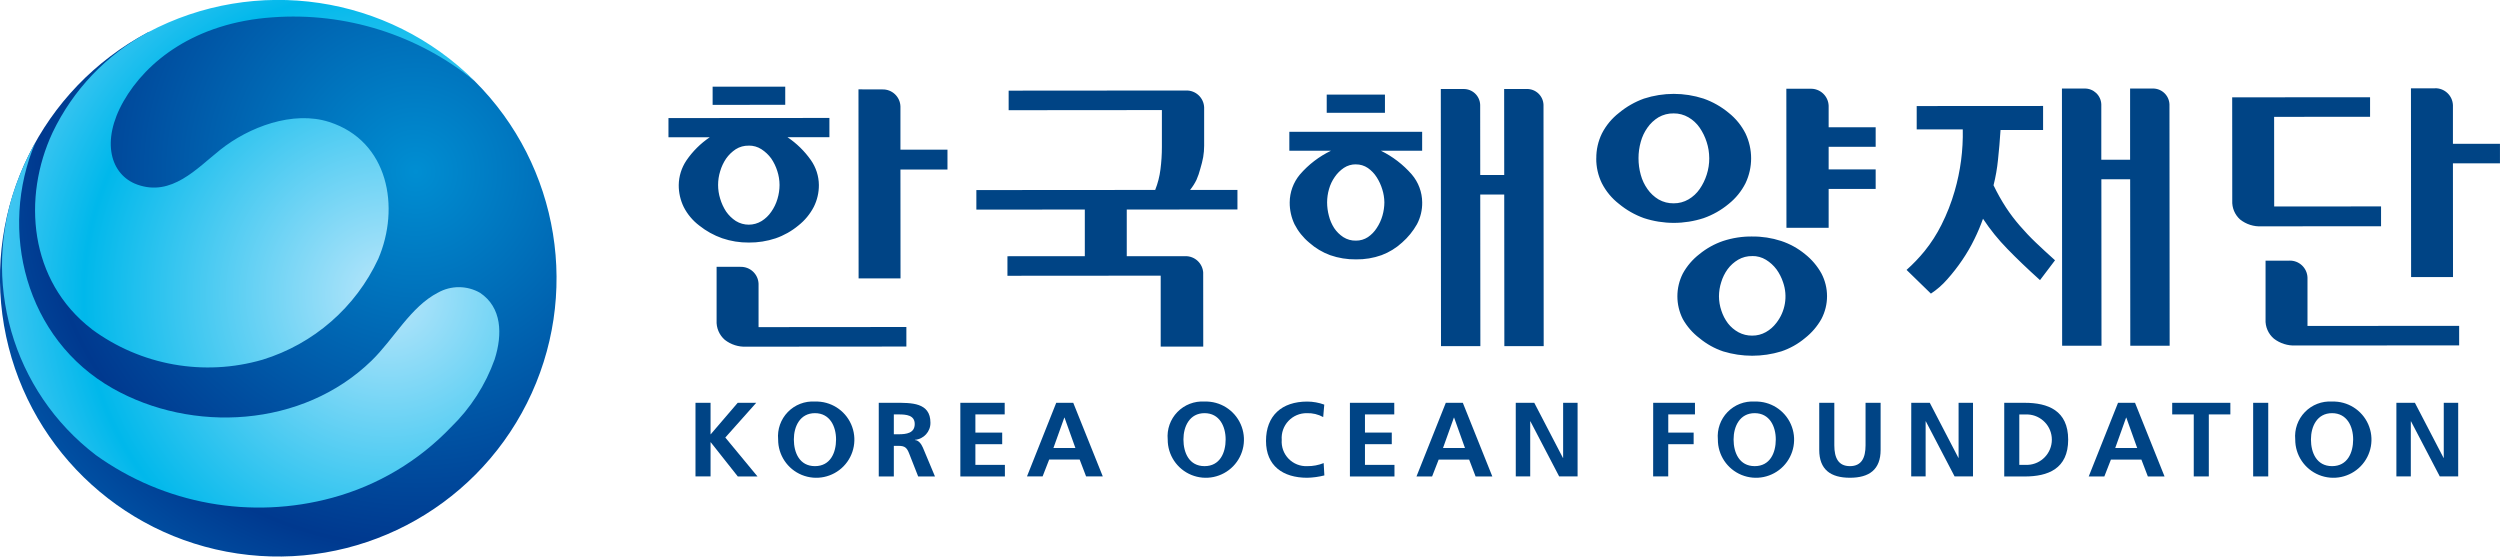
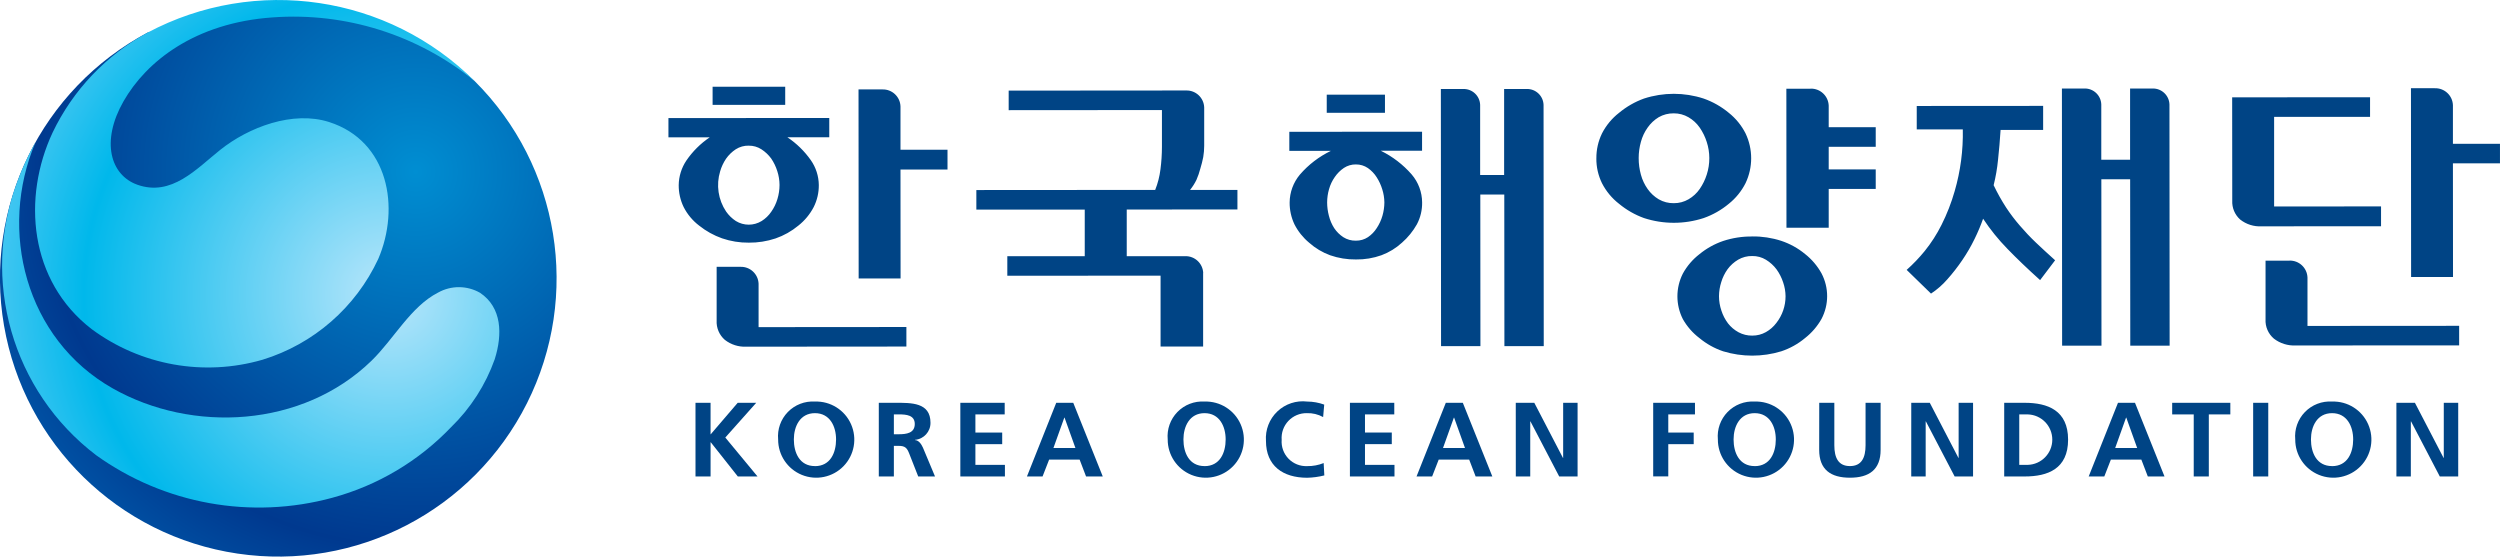
- <svg xmlns="http://www.w3.org/2000/svg" width="213.253" height="47.48" viewBox="0 0 213.253 47.48">
+ <svg xmlns="http://www.w3.org/2000/svg" width="170.674" height="38" viewBox="0 0 170.674 38">
  <defs>
    <radialGradient id="radial-gradient" cx="0.75" cy="0.3" r="1.033" gradientTransform="translate(0.006) scale(0.987 1)" gradientUnits="objectBoundingBox">
      <stop offset="0" stop-color="#008ed2" />
      <stop offset="0.66" stop-color="#00398f" />
      <stop offset="1" stop-color="#0072c0" />
    </radialGradient>
    <radialGradient id="radial-gradient-2" cx="0.77" cy="0.58" r="0.951" gradientTransform="translate(-0.01) scale(1.021 1)" gradientUnits="objectBoundingBox">
      <stop offset="0" stop-color="#b9e6fb" />
      <stop offset="0.63" stop-color="#00b8eb" />
      <stop offset="1" stop-color="#88d5f8" />
    </radialGradient>
  </defs>
-   <g id="logo" transform="translate(-6252 119)">
-     <g id="그룹_1" data-name="그룹 1" transform="translate(5950.07 -463.76)">
-       <path id="패스_1" data-name="패스 1" d="M342.423,351.68a23.738,23.738,0,1,1-27.9-4.146l3.282-.243S330.334,340.794,342.423,351.68Z" fill-rule="evenodd" fill="url(#radial-gradient)" />
-       <path id="패스_2" data-name="패스 2" d="M309.76,372.843a16.688,16.688,0,0,0,14.566,2.6,16.1,16.1,0,0,0,9.869-8.6c1.888-4.387.877-10.053-4.18-11.677-3.1-1-6.867.434-9.3,2.374-2.011,1.6-4.149,4.016-7.074,2.966-2.285-.821-3.126-3.689-1.168-7.114,1.942-3.4,6.1-6.7,12.715-7.155a24.463,24.463,0,0,1,17.238,5.438,23.754,23.754,0,0,0-27.9-4.146,19.078,19.078,0,0,0-8.109,8.532c-2.592,5.544-2.023,12.649,3.345,16.777Zm-4.8-15.956c-3.207,7.53-.85,16.794,6.577,21,6.775,3.838,16.181,3.367,22.075-2.348,1.9-1.841,3.348-4.621,5.68-5.818a3.635,3.635,0,0,1,3.587.016c1.866,1.247,1.926,3.533,1.248,5.669A15.156,15.156,0,0,1,340.4,381.2a21.938,21.938,0,0,1-10.111,6.016,23.837,23.837,0,0,1-20.178-3.633,20.35,20.35,0,0,1-6.707-23.344A23.6,23.6,0,0,1,304.961,356.887Z" fill-rule="evenodd" fill="url(#radial-gradient-2)" />
+   <g id="logo" transform="translate(-208.439 -319.141)">
+     <g id="그룹_1" data-name="그룹 1" transform="translate(208.439 319.141)">
+       <path id="패스_1" data-name="패스 1" d="M240.847,324.8a19,19,0,1,1-22.326-3.318l2.627-.194S231.172,316.088,240.847,324.8Z" transform="translate(-208.439 -319.262)" fill-rule="evenodd" fill="url(#radial-gradient)" />
+       <path id="패스_2" data-name="패스 2" d="M214.745,341.617A13.356,13.356,0,0,0,226.4,343.7a12.887,12.887,0,0,0,7.9-6.879c1.511-3.511.7-8.046-3.345-9.346-2.481-.8-5.5.347-7.446,1.9-1.609,1.282-3.321,3.213-5.662,2.374-1.829-.657-2.5-2.952-.935-5.694,1.554-2.72,4.88-5.358,10.176-5.726a19.579,19.579,0,0,1,13.8,4.352,19.011,19.011,0,0,0-22.329-3.318,15.265,15.265,0,0,0-6.49,6.828c-2.074,4.437-1.619,10.123,2.677,13.427Zm-3.841-12.77c-2.567,6.027-.68,13.441,5.264,16.806,5.422,3.072,12.95,2.695,17.667-1.879,1.52-1.473,2.68-3.7,4.546-4.656a2.909,2.909,0,0,1,2.871.013c1.493,1,1.541,2.827,1,4.537a12.128,12.128,0,0,1-2.979,4.636,17.556,17.556,0,0,1-8.093,4.815,19.076,19.076,0,0,1-16.148-2.908,16.286,16.286,0,0,1-5.368-18.683A18.882,18.882,0,0,1,210.9,328.847Z" transform="translate(-208.478 -319.141)" fill-rule="evenodd" fill="url(#radial-gradient-2)" />
    </g>
-     <path id="패스_3" data-name="패스 3" d="M504.1,354.722v-1.667l-11.762.008q0,4.407.006,8.813a2.023,2.023,0,0,0,.67,1.607,2.707,2.707,0,0,0,1.843.583l10.18-.007v-1.692l-9.116.007-.006-7.646,8.187-.006Zm-99.533,13.331a1.5,1.5,0,0,0-1.539-1.441l-4.984,0,0-3.978,9.442-.007v-1.667l-4.039,0a4.578,4.578,0,0,0,.545-.858,6.285,6.285,0,0,0,.328-.954,9.289,9.289,0,0,0,.244-.988,5.769,5.769,0,0,0,.081-.964q0-1.638,0-3.276a1.5,1.5,0,0,0-1.54-1.44l-15.136.012v1.668l13.072-.011,0,3.144a15.068,15.068,0,0,1-.121,1.906,7.133,7.133,0,0,1-.45,1.763l-15.255.011v1.667l9.251-.006,0,3.978-6.6.005v1.667l13.073-.01,0,6.05,3.63,0q0-3.138-.005-6.275Zm92.656-1.059h-2.038l0,5a2.022,2.022,0,0,0,.712,1.655,2.828,2.828,0,0,0,1.856.582l13.946-.009v-1.667l-12.937.009,0-4.132a1.5,1.5,0,0,0-1.538-1.441Zm12.406-14.706a1.5,1.5,0,0,1,1.539,1.44l0,3.3,4.012,0v1.667l-4.012,0,.007,9.7-3.575,0q-.006-8.052-.013-16.1l2.038,0Zm-29.9.023h-1.913q.009,10.969.017,21.938l3.357,0-.011-14.2,2.456,0,.011,14.2,3.358,0q-.008-10.292-.016-20.584a1.405,1.405,0,0,0-1.445-1.353l-1.913,0q0,3.036,0,6.073l-2.456,0q0-2.359,0-4.72a1.4,1.4,0,0,0-1.445-1.352Zm-23.369.017-2.053,0q0,5.931.009,11.861l3.6,0,0-3.311,4.011,0v-1.667l-4.011,0,0-1.926,4.011,0v-1.667l-4.011,0,0-1.837a1.507,1.507,0,0,0-1.551-1.451Zm-29.615.023h-1.912q.009,10.97.016,21.937l3.358,0-.01-12.933,2.046,0,.01,12.933,3.356,0q-.008-10.291-.016-20.584a1.4,1.4,0,0,0-1.444-1.352h-1.913q0,3.668.006,7.336l-2.046,0q0-2.992-.005-5.983a1.4,1.4,0,0,0-1.446-1.352Zm-61.651,15.17-2.037,0,0,4.574a2.04,2.04,0,0,0,.7,1.654,2.77,2.77,0,0,0,1.843.583l13.645-.011v-1.667l-12.609.01,0-3.7a1.5,1.5,0,0,0-1.538-1.441ZM377.2,352.388a1.5,1.5,0,0,1,1.539,1.44q0,1.852,0,3.7l4.012,0v1.691l-4.012,0,.007,9.29-3.576,0q0-8.064-.011-16.127Zm88.227,1.41,0,2,3.93,0a17.562,17.562,0,0,1-.692,5.264,16.53,16.53,0,0,1-1.13,2.884,12.371,12.371,0,0,1-1.432,2.228,13.848,13.848,0,0,1-1.541,1.609l2.077,2.023a6.83,6.83,0,0,0,1.391-1.216,15.811,15.811,0,0,0,1.281-1.645,14.182,14.182,0,0,0,1.049-1.811,16.038,16.038,0,0,0,.723-1.715,17.309,17.309,0,0,0,2.076,2.57q1.2,1.239,2.786,2.666l1.281-1.692c-.6-.538-1.148-1.044-1.639-1.512s-.944-.951-1.366-1.439a14.482,14.482,0,0,1-1.174-1.548,16.988,16.988,0,0,1-1.066-1.9,14.868,14.868,0,0,0,.38-2.168q.135-1.238.217-2.549l3.63,0,0-2.048-10.781.007Zm-14.031,11.135a7.68,7.68,0,0,0-2.482.382,6.517,6.517,0,0,0-2.02,1.122,5.319,5.319,0,0,0-1.418,1.657,4.3,4.3,0,0,0,0,3.882,5.31,5.31,0,0,0,1.421,1.629,6.338,6.338,0,0,0,2.022,1.13,8.472,8.472,0,0,0,4.953,0A6.229,6.229,0,0,0,455.9,373.6a5.484,5.484,0,0,0,1.4-1.633,4.176,4.176,0,0,0,0-3.882,5.5,5.5,0,0,0-1.406-1.653,6.328,6.328,0,0,0-2.034-1.119,7.7,7.7,0,0,0-2.471-.379Zm0,1.667a2.186,2.186,0,0,1,1.175.32,3.214,3.214,0,0,1,.9.821,4.041,4.041,0,0,1,.561,1.108,3.654,3.654,0,0,1-.584,3.464,2.871,2.871,0,0,1-.888.776,2.335,2.335,0,0,1-1.159.3,2.4,2.4,0,0,1-1.174-.284,2.908,2.908,0,0,1-.9-.762,3.666,3.666,0,0,1-.561-1.084,3.83,3.83,0,0,1-.206-1.227,4,4,0,0,1,.191-1.2,3.736,3.736,0,0,1,.545-1.107,3.032,3.032,0,0,1,.9-.811,2.293,2.293,0,0,1,1.2-.31Zm-13.3-8.328a4.747,4.747,0,0,1,.476-2.119,5.248,5.248,0,0,1,1.459-1.764,7.1,7.1,0,0,1,2.128-1.217,8.218,8.218,0,0,1,5.09,0,6.97,6.97,0,0,1,2.142,1.214,5.3,5.3,0,0,1,1.434,1.762,4.938,4.938,0,0,1,0,4.239,5.329,5.329,0,0,1-1.432,1.764,6.918,6.918,0,0,1-2.141,1.216,8.2,8.2,0,0,1-5.089,0,7.114,7.114,0,0,1-2.13-1.213,5.263,5.263,0,0,1-1.461-1.761,4.742,4.742,0,0,1-.48-2.121Zm9.634-.03a4.445,4.445,0,0,0-.22-1.37,4.618,4.618,0,0,0-.6-1.226,2.971,2.971,0,0,0-.956-.881,2.459,2.459,0,0,0-1.255-.332,2.5,2.5,0,0,0-1.3.334,3.1,3.1,0,0,0-.94.883,3.807,3.807,0,0,0-.572,1.215,5.132,5.132,0,0,0-.19,1.381,5.231,5.231,0,0,0,.192,1.429,3.821,3.821,0,0,0,.574,1.215,3.1,3.1,0,0,0,.942.881,2.5,2.5,0,0,0,1.3.332,2.461,2.461,0,0,0,1.255-.334,2.992,2.992,0,0,0,.954-.883,4.583,4.583,0,0,0,.6-1.226,4.5,4.5,0,0,0,.218-1.418Zm-32.629-3.86,4.967,0V352.83l-4.967,0v1.548Zm2.485,4.4a1.781,1.781,0,0,1,1.026.309,2.762,2.762,0,0,1,.751.786,4.125,4.125,0,0,1,.477,1.036,3.816,3.816,0,0,1,.179,1.107,4.212,4.212,0,0,1-.163,1.131,3.787,3.787,0,0,1-.49,1.062,2.648,2.648,0,0,1-.75.773,1.821,1.821,0,0,1-1.025.3,1.911,1.911,0,0,1-1.077-.3,2.729,2.729,0,0,1-.779-.773,3.512,3.512,0,0,1-.45-1.048,4.481,4.481,0,0,1-.151-1.143,4.143,4.143,0,0,1,.162-1.132,3.4,3.4,0,0,1,.491-1.036,2.939,2.939,0,0,1,.778-.775,1.812,1.812,0,0,1,1.021-.3ZM411.912,356v1.62l3.548,0a8.2,8.2,0,0,0-2.646,2.026,3.748,3.748,0,0,0-.871,2.383,4.282,4.282,0,0,0,.41,1.858,4.994,4.994,0,0,0,1.256,1.571,5.573,5.573,0,0,0,1.789,1.07,6.427,6.427,0,0,0,2.2.357,6.176,6.176,0,0,0,2.184-.361,5.377,5.377,0,0,0,1.746-1.072,6.025,6.025,0,0,0,1.269-1.56,3.854,3.854,0,0,0,.448-1.871,3.706,3.706,0,0,0-.889-2.381,8.4,8.4,0,0,0-2.636-2.023l3.521,0V356L411.912,356Zm-49.195-2.295,6.195-.005,0-1.548-6.194,0v1.549Zm-3.766,1.122,0,1.643,3.52,0a7.449,7.449,0,0,0-1.99,1.978,3.853,3.853,0,0,0-.654,2.1,4.213,4.213,0,0,0,.425,1.869A4.619,4.619,0,0,0,361.578,364a6.682,6.682,0,0,0,1.953,1.083,6.859,6.859,0,0,0,2.279.367,7.037,7.037,0,0,0,2.278-.359,6.226,6.226,0,0,0,1.951-1.1,4.9,4.9,0,0,0,1.309-1.585,4.109,4.109,0,0,0,.434-1.87,3.768,3.768,0,0,0-.683-2.119,7.672,7.672,0,0,0-1.994-1.952l3.575,0,0-1.644-13.727.011Zm6.852,2.353a1.939,1.939,0,0,1,1.078.309,3.18,3.18,0,0,1,.833.785,4.072,4.072,0,0,1,.52,1.072,3.883,3.883,0,0,1,.192,1.191,4.155,4.155,0,0,1-.177,1.19,3.711,3.711,0,0,1-.531,1.1,2.765,2.765,0,0,1-.818.787,2.1,2.1,0,0,1-2.2,0,3.048,3.048,0,0,1-.833-.81,4.177,4.177,0,0,1-.506-1.1,3.939,3.939,0,0,1,0-2.335,3.853,3.853,0,0,1,.5-1.071,3.067,3.067,0,0,1,.833-.811A1.984,1.984,0,0,1,365.8,357.184Z" transform="translate(5950.07 -463.76)" fill="#004485" />
-     <g id="그룹_2" data-name="그룹 2" transform="translate(5950.07 -463.76)">
-       <path id="패스_4" data-name="패스 4" d="M361.256,379.12h1.286v2.7l2.315-2.7h1.58l-2.637,2.962,2.747,3.322h-1.681l-2.306-2.917h-.018V385.4h-1.286Z" fill="#004485" />
-       <path id="패스_5" data-name="패스 5" d="M371.447,379.013a3.252,3.252,0,1,1-3.141,3.231A2.966,2.966,0,0,1,371.447,379.013Zm0,5.509c1.314,0,1.8-1.143,1.8-2.278,0-1.107-.524-2.241-1.8-2.241s-1.8,1.134-1.8,2.241C369.647,383.379,370.134,384.522,371.447,384.522Z" fill="#004485" />
-       <path id="패스_6" data-name="패스 6" d="M376.889,379.12h1.387c1.378,0,3.022-.045,3.022,1.7a1.447,1.447,0,0,1-1.322,1.458v.019c.349.026.551.369.679.647l1.029,2.458h-1.433l-.771-1.963c-.184-.467-.35-.647-.891-.647h-.414v2.61h-1.286Zm1.286,2.683h.423c.634,0,1.359-.09,1.359-.873,0-.756-.716-.82-1.359-.82h-.423Z" fill="#004485" />
-       <path id="패스_7" data-name="패스 7" d="M383.848,379.12h3.784v.99h-2.5v1.549h2.287v.99h-2.287v1.765h2.517v.99h-3.8Z" fill="#004485" />
-       <path id="패스_8" data-name="패스 8" d="M392.028,379.12h1.452L396,385.4h-1.424l-.55-1.44h-2.6l-.561,1.44h-1.332Zm.707,1.261h-.018l-.928,2.593h1.874Z" fill="#004485" />
-       <path id="패스_9" data-name="패스 9" d="M404.679,379.013a3.252,3.252,0,1,1-3.142,3.231A2.965,2.965,0,0,1,404.679,379.013Zm0,5.509c1.313,0,1.8-1.143,1.8-2.278,0-1.107-.523-2.241-1.8-2.241s-1.8,1.134-1.8,2.241C402.879,383.379,403.365,384.522,404.679,384.522Z" fill="#004485" />
-       <path id="패스_10" data-name="패스 10" d="M414.9,385.314a6.616,6.616,0,0,1-1.459.2c-2.076,0-3.519-1.018-3.519-3.143,0-2.151,1.341-3.357,3.519-3.357a4.334,4.334,0,0,1,1.451.26l-.091,1.063a2.689,2.689,0,0,0-1.389-.333,2.117,2.117,0,0,0-2.149,2.277,2.09,2.09,0,0,0,2.178,2.242,3.635,3.635,0,0,0,1.4-.261Z" fill="#004485" />
-       <path id="패스_11" data-name="패스 11" d="M417.08,379.12h3.783v.99h-2.5v1.549h2.287v.99h-2.287v1.765h2.517v.99h-3.8Z" fill="#004485" />
-       <path id="패스_12" data-name="패스 12" d="M425.259,379.12h1.452l2.517,6.284H427.8l-.55-1.44h-2.6l-.561,1.44h-1.332Zm.707,1.261h-.017l-.928,2.593h1.873Z" fill="#004485" />
-       <path id="패스_13" data-name="패스 13" d="M431.226,379.12h1.58l2.444,4.7h.017v-4.7H436.5V385.4h-1.571l-2.453-4.7h-.017v4.7h-1.231Z" fill="#004485" />
-       <path id="패스_14" data-name="패스 14" d="M442.949,379.12h3.564v.99h-2.277v1.549H446.4v.99h-2.168V385.4h-1.287Z" fill="#004485" />
-       <path id="패스_15" data-name="패스 15" d="M451.607,379.013a3.252,3.252,0,1,1-3.141,3.231A2.967,2.967,0,0,1,451.607,379.013Zm0,5.509c1.315,0,1.8-1.143,1.8-2.278,0-1.107-.524-2.241-1.8-2.241s-1.8,1.134-1.8,2.241C449.806,383.379,450.3,384.522,451.607,384.522Z" fill="#004485" />
-       <path id="패스_16" data-name="패스 16" d="M457.113,379.12H458.4v3.628c0,1.072.348,1.774,1.332,1.774s1.332-.7,1.332-1.774V379.12h1.285v4.016c0,1.683-.974,2.377-2.617,2.377s-2.619-.694-2.619-2.377Z" fill="#004485" />
-       <path id="패스_17" data-name="패스 17" d="M464.963,379.12h1.58l2.443,4.7H469v-4.7h1.23V385.4h-1.57l-2.453-4.7h-.018v4.7h-1.23Z" fill="#004485" />
-       <path id="패스_18" data-name="패스 18" d="M472.894,379.12h1.754c1.965,0,3.7.649,3.7,3.143s-1.736,3.141-3.7,3.141h-1.754Zm1.285,5.294h.717a2.152,2.152,0,0,0,0-4.3h-.717Z" fill="#004485" />
-       <path id="패스_19" data-name="패스 19" d="M482.6,379.12h1.451l2.518,6.284h-1.424l-.551-1.44h-2.6l-.561,1.44H480.1Zm.707,1.261h-.017l-.928,2.593h1.873Z" fill="#004485" />
-       <path id="패스_20" data-name="패스 20" d="M489.06,380.11h-1.838v-.99h4.961v.99h-1.838V385.4H489.06Z" fill="#004485" />
-       <path id="패스_21" data-name="패스 21" d="M494.127,379.12h1.287V385.4h-1.287Z" fill="#004485" />
-       <path id="패스_22" data-name="패스 22" d="M500.857,379.013a3.252,3.252,0,1,1-3.141,3.231A2.967,2.967,0,0,1,500.857,379.013Zm0,5.509c1.315,0,1.8-1.143,1.8-2.278,0-1.107-.524-2.241-1.8-2.241s-1.8,1.134-1.8,2.241C499.056,383.379,499.545,384.522,500.857,384.522Z" fill="#004485" />
-       <path id="패스_23" data-name="패스 23" d="M506.345,379.12h1.58l2.444,4.7h.017v-4.7h1.231V385.4h-1.57l-2.454-4.7h-.017v4.7h-1.231Z" fill="#004485" />
+     <path id="패스_3" data-name="패스 3" d="M381.627,328.591v-1.334l-9.414.006q0,3.527.006,7.053a1.62,1.62,0,0,0,.536,1.286,2.167,2.167,0,0,0,1.475.467l8.147-.006v-1.354l-7.3.006,0-6.12,6.552,0Zm-79.66,10.669a1.2,1.2,0,0,0-1.232-1.153l-3.989,0,0-3.184,7.557-.006v-1.334l-3.233,0a3.689,3.689,0,0,0,.436-.687,5.155,5.155,0,0,0,.263-.764,7.6,7.6,0,0,0,.2-.792,4.6,4.6,0,0,0,.065-.771q0-1.311,0-2.622a1.2,1.2,0,0,0-1.233-1.152l-12.115.01v1.334l10.463-.008,0,2.516a12.061,12.061,0,0,1-.1,1.525,5.708,5.708,0,0,1-.36,1.411l-12.21.009v1.334l7.4,0,0,3.184-5.286,0v1.334l10.463-.008,0,4.842,2.905,0q0-2.511,0-5.022Zm74.156-.848h-1.631q0,2,0,4a1.619,1.619,0,0,0,.57,1.325,2.263,2.263,0,0,0,1.485.466l11.162-.007v-1.334l-10.354.007,0-3.308a1.2,1.2,0,0,0-1.231-1.152Zm9.928-11.77a1.2,1.2,0,0,1,1.233,1.152q0,1.322,0,2.641l3.212,0v1.334l-3.212,0,.006,7.759-2.861,0q0-6.444-.01-12.887l1.63,0Zm-23.93.018-1.531,0q.007,8.778.014,17.558l2.687,0-.009-11.362,1.966,0,.009,11.362,2.687,0q0-8.237-.012-16.474a1.125,1.125,0,0,0-1.156-1.083l-1.532,0q0,2.43,0,4.86l-1.966,0q0-1.888,0-3.778a1.125,1.125,0,0,0-1.156-1.083Zm-18.7.014-1.643,0q0,4.747.007,9.493l2.884,0,0-2.65,3.21,0v-1.335l-3.21,0,0-1.541,3.21,0V329.3l-3.21,0,0-1.47a1.207,1.207,0,0,0-1.241-1.161Zm-23.7.018-1.53,0q.006,8.778.013,17.557l2.688,0-.008-10.352,1.637,0,.008,10.352,2.686,0q-.006-8.237-.013-16.474a1.123,1.123,0,0,0-1.156-1.082H322.51q0,2.935,0,5.871h-1.637q0-2.394,0-4.788a1.125,1.125,0,0,0-1.157-1.083Zm-49.342,12.142-1.63,0q0,1.831,0,3.661a1.634,1.634,0,0,0,.558,1.324,2.217,2.217,0,0,0,1.475.467l10.921-.009v-1.334l-10.091.008,0-2.964a1.2,1.2,0,0,0-1.231-1.153Zm9.689-12.111a1.2,1.2,0,0,1,1.232,1.152q0,1.481,0,2.964l3.21,0v1.353l-3.21,0,.006,7.435-2.862,0q0-6.454-.009-12.907Zm70.611,1.128,0,1.6,3.145,0a14.055,14.055,0,0,1-.554,4.213,13.258,13.258,0,0,1-.9,2.308,9.9,9.9,0,0,1-1.146,1.783,11.152,11.152,0,0,1-1.233,1.288l1.662,1.619a5.466,5.466,0,0,0,1.113-.973,12.647,12.647,0,0,0,1.025-1.317,11.446,11.446,0,0,0,.84-1.449,12.836,12.836,0,0,0,.579-1.373,13.853,13.853,0,0,0,1.661,2.057q.96.992,2.23,2.134l1.025-1.354c-.481-.431-.919-.836-1.313-1.21s-.755-.761-1.092-1.152a11.787,11.787,0,0,1-.94-1.239,13.715,13.715,0,0,1-.852-1.524,11.9,11.9,0,0,0,.3-1.735q.108-.99.174-2.04l2.905,0,0-1.64-8.628.006Zm-11.23,8.912a6.126,6.126,0,0,0-1.986.306,5.231,5.231,0,0,0-1.617.9,4.268,4.268,0,0,0-1.135,1.327,3.436,3.436,0,0,0,0,3.106,4.252,4.252,0,0,0,1.137,1.3,5.077,5.077,0,0,0,1.617.9,6.8,6.8,0,0,0,3.965,0,5,5,0,0,0,1.626-.906,4.4,4.4,0,0,0,1.123-1.307,3.342,3.342,0,0,0,0-3.107,4.392,4.392,0,0,0-1.125-1.323,5.082,5.082,0,0,0-1.628-.9,6.189,6.189,0,0,0-1.978-.3Zm0,1.334a1.749,1.749,0,0,1,.94.256,2.573,2.573,0,0,1,.721.657,3.254,3.254,0,0,1,.449.887,2.972,2.972,0,0,1,.164.943,2.943,2.943,0,0,1-.631,1.83,2.3,2.3,0,0,1-.711.621,1.869,1.869,0,0,1-.928.239,1.917,1.917,0,0,1-.94-.228,2.313,2.313,0,0,1-.72-.609,2.934,2.934,0,0,1-.449-.868,3.07,3.07,0,0,1-.165-.982,3.2,3.2,0,0,1,.153-.963,2.989,2.989,0,0,1,.435-.886,2.43,2.43,0,0,1,.721-.649,1.835,1.835,0,0,1,.96-.248Zm-10.641-6.665a3.8,3.8,0,0,1,.381-1.7,4.2,4.2,0,0,1,1.168-1.412,5.687,5.687,0,0,1,1.7-.974,6.575,6.575,0,0,1,4.073,0,5.573,5.573,0,0,1,1.715.972,4.245,4.245,0,0,1,1.148,1.409,3.954,3.954,0,0,1,0,3.393,4.265,4.265,0,0,1-1.146,1.412,5.553,5.553,0,0,1-1.714.973,6.576,6.576,0,0,1-4.074,0,5.716,5.716,0,0,1-1.7-.971,4.207,4.207,0,0,1-1.169-1.41,3.79,3.79,0,0,1-.384-1.7Zm7.71-.024a3.557,3.557,0,0,0-.176-1.1,3.7,3.7,0,0,0-.481-.981,2.387,2.387,0,0,0-.765-.705,1.968,1.968,0,0,0-1-.266,2,2,0,0,0-1.038.267,2.481,2.481,0,0,0-.752.707,3.03,3.03,0,0,0-.458.972,4.107,4.107,0,0,0-.152,1.105,4.187,4.187,0,0,0,.154,1.144,3.066,3.066,0,0,0,.459.972,2.469,2.469,0,0,0,.754.7,1.99,1.99,0,0,0,1.038.266,1.956,1.956,0,0,0,1-.267,2.377,2.377,0,0,0,.764-.706,3.69,3.69,0,0,0,.479-.981,3.6,3.6,0,0,0,.174-1.135ZM310.4,328.319l3.975,0v-1.239l-3.975,0v1.239Zm1.989,3.525a1.425,1.425,0,0,1,.821.247,2.211,2.211,0,0,1,.6.629,3.3,3.3,0,0,1,.382.829,3.083,3.083,0,0,1,.143.886,3.37,3.37,0,0,1-.13.905,3.041,3.041,0,0,1-.392.85,2.119,2.119,0,0,1-.6.619,1.457,1.457,0,0,1-.82.239,1.529,1.529,0,0,1-.862-.238,2.184,2.184,0,0,1-.623-.619,2.813,2.813,0,0,1-.36-.839,3.588,3.588,0,0,1-.121-.915,3.317,3.317,0,0,1,.13-.906,2.717,2.717,0,0,1,.393-.829,2.352,2.352,0,0,1,.623-.62,1.451,1.451,0,0,1,.817-.239Zm-4.544-2.227v1.3l2.839,0a6.56,6.56,0,0,0-2.117,1.621,3,3,0,0,0-.7,1.907,3.427,3.427,0,0,0,.328,1.487,3.985,3.985,0,0,0,1.005,1.257,4.46,4.46,0,0,0,1.432.856,5.16,5.16,0,0,0,1.758.286,4.944,4.944,0,0,0,1.748-.289,4.3,4.3,0,0,0,1.4-.858,4.791,4.791,0,0,0,1.015-1.249,3.071,3.071,0,0,0,.359-1.5,2.966,2.966,0,0,0-.712-1.906,6.726,6.726,0,0,0-2.11-1.619l2.818,0v-1.3l-9.064.006Zm-39.373-1.838,4.958,0,0-1.239-4.957,0v1.239Zm-3.014.9,0,1.316,2.817,0a5.966,5.966,0,0,0-1.593,1.583,3.083,3.083,0,0,0-.523,1.678,3.382,3.382,0,0,0,.339,1.5,3.709,3.709,0,0,0,1.06,1.267,5.366,5.366,0,0,0,1.563.867,5.486,5.486,0,0,0,1.824.294,5.631,5.631,0,0,0,1.823-.287,5.007,5.007,0,0,0,1.561-.878,3.925,3.925,0,0,0,1.048-1.269,3.288,3.288,0,0,0,.347-1.5,3.016,3.016,0,0,0-.547-1.7,6.141,6.141,0,0,0-1.6-1.562l2.861,0,0-1.316-10.986.008Zm5.484,1.884a1.552,1.552,0,0,1,.863.247,2.545,2.545,0,0,1,.667.628,3.261,3.261,0,0,1,.416.858,3.106,3.106,0,0,1,.154.952,3.331,3.331,0,0,1-.142.953,2.97,2.97,0,0,1-.425.877,2.223,2.223,0,0,1-.655.63,1.682,1.682,0,0,1-1.758,0,2.44,2.44,0,0,1-.667-.648,3.236,3.236,0,0,1-.407-2.745,3.051,3.051,0,0,1,.4-.857,2.455,2.455,0,0,1,.667-.649A1.588,1.588,0,0,1,270.944,330.561Z" transform="translate(-11.385 -1.477)" fill="#004485" />
+     <g id="그룹_2" data-name="그룹 2" transform="translate(255.92 346.555)">
+       <path id="패스_4" data-name="패스 4" d="M267.765,353.5h1.029v2.162l1.852-2.162h1.265l-2.111,2.371,2.2,2.659h-1.345l-1.846-2.335h-.014v2.335h-1.029Z" transform="translate(-267.765 -353.415)" fill="#004485" />
+       <path id="패스_5" data-name="패스 5" d="M277.329,353.394a2.6,2.6,0,1,1-2.514,2.586A2.374,2.374,0,0,1,277.329,353.394Zm0,4.409c1.052,0,1.441-.915,1.441-1.823,0-.886-.419-1.794-1.441-1.794s-1.441.908-1.441,1.794C275.888,356.888,276.278,357.8,277.329,357.8Z" transform="translate(-269.173 -353.394)" fill="#004485" />
+       <path id="패스_6" data-name="패스 6" d="M283.4,353.5h1.11c1.1,0,2.419-.036,2.419,1.362a1.158,1.158,0,0,1-1.058,1.167v.015c.279.021.441.3.543.518l.824,1.967h-1.147l-.617-1.571c-.147-.374-.28-.518-.714-.518h-.331v2.089H283.4Zm1.029,2.147h.339c.507,0,1.088-.072,1.088-.7,0-.605-.573-.656-1.088-.656h-.339Z" transform="translate(-270.886 -353.415)" fill="#004485" />
+       <path id="패스_7" data-name="패스 7" d="M290.357,353.5h3.028v.792h-2v1.24h1.83v.792h-1.83v1.413H293.4v.792h-3.043Z" transform="translate(-272.276 -353.415)" fill="#004485" />
+       <path id="패스_8" data-name="패스 8" d="M298.038,353.5H299.2l2.014,5.029h-1.14l-.44-1.152h-2.081l-.449,1.152h-1.066Zm.566,1.009h-.014l-.743,2.075h1.5Z" transform="translate(-273.41 -353.415)" fill="#004485" />
+       <path id="패스_9" data-name="패스 9" d="M310.561,353.394a2.6,2.6,0,1,1-2.515,2.586A2.373,2.373,0,0,1,310.561,353.394Zm0,4.409c1.051,0,1.441-.915,1.441-1.823,0-.886-.419-1.794-1.441-1.794s-1.441.908-1.441,1.794C309.119,356.888,309.509,357.8,310.561,357.8Z" transform="translate(-275.808 -353.394)" fill="#004485" />
+       <path id="패스_10" data-name="패스 10" d="M320.411,358.437a5.294,5.294,0,0,1-1.168.159c-1.662,0-2.816-.815-2.816-2.515a2.521,2.521,0,0,1,2.816-2.687,3.472,3.472,0,0,1,1.161.208l-.074.851a2.147,2.147,0,0,0-1.111-.267,1.694,1.694,0,0,0-1.72,1.822,1.673,1.673,0,0,0,1.743,1.794,2.91,2.91,0,0,0,1.124-.209Z" transform="translate(-277.481 -353.394)" fill="#004485" />
+       <path id="패스_11" data-name="패스 11" d="M323.589,353.5h3.028v.792h-2v1.24h1.83v.792h-1.83v1.413h2.014v.792h-3.043Z" transform="translate(-278.911 -353.415)" fill="#004485" />
+       <path id="패스_12" data-name="패스 12" d="M331.269,353.5h1.161l2.015,5.029h-1.14l-.441-1.152h-2.08l-.449,1.152H329.27Zm.566,1.009h-.014l-.743,2.075h1.5Z" transform="translate(-280.045 -353.415)" fill="#004485" />
+       <path id="패스_13" data-name="패스 13" d="M337.735,353.5H339l1.956,3.762h.014V353.5h.985v5.029H340.7l-1.963-3.761h-.014v3.761h-.985Z" transform="translate(-281.735 -353.415)" fill="#004485" />
+       <path id="패스_14" data-name="패스 14" d="M349.458,353.5h2.852v.792h-1.822v1.24h1.735v.792h-1.735v2.2h-1.03Z" transform="translate(-284.076 -353.415)" fill="#004485" />
+       <path id="패스_15" data-name="패스 15" d="M357.489,353.394a2.6,2.6,0,1,1-2.514,2.586A2.374,2.374,0,0,1,357.489,353.394Zm0,4.409c1.052,0,1.441-.915,1.441-1.823,0-.886-.419-1.794-1.441-1.794s-1.441.908-1.441,1.794C356.047,356.888,356.438,357.8,357.489,357.8Z" transform="translate(-285.178 -353.394)" fill="#004485" />
+       <path id="패스_16" data-name="패스 16" d="M363.622,353.5h1.03v2.9c0,.858.279,1.42,1.066,1.42s1.066-.562,1.066-1.42v-2.9h1.028v3.214c0,1.347-.78,1.9-2.094,1.9s-2.1-.555-2.1-1.9Z" transform="translate(-286.904 -353.415)" fill="#004485" />
+       <path id="패스_17" data-name="패스 17" d="M371.471,353.5h1.265l1.955,3.762h.014V353.5h.985v5.029h-1.257l-1.964-3.761h-.014v3.761h-.985Z" transform="translate(-288.471 -353.415)" fill="#004485" />
+       <path id="패스_18" data-name="패스 18" d="M379.4,353.5h1.4c1.573,0,2.962.519,2.962,2.515s-1.389,2.514-2.962,2.514h-1.4Zm1.028,4.237h.574a1.723,1.723,0,0,0,0-3.445h-.574Z" transform="translate(-290.055 -353.415)" fill="#004485" />
+       <path id="패스_19" data-name="패스 19" d="M388.607,353.5h1.161l2.015,5.029h-1.14l-.441-1.152h-2.08l-.449,1.152h-1.066Zm.566,1.009h-.014l-.743,2.075h1.5Z" transform="translate(-291.494 -353.415)" fill="#004485" />
+       <path id="패스_20" data-name="패스 20" d="M395.2,354.293h-1.471V353.5h3.97v.792H396.23v4.237H395.2Z" transform="translate(-292.916 -353.415)" fill="#004485" />
+       <path id="패스_21" data-name="패스 21" d="M400.635,353.5h1.031v5.029h-1.031Z" transform="translate(-294.294 -353.415)" fill="#004485" />
+       <path id="패스_22" data-name="패스 22" d="M406.739,353.394a2.6,2.6,0,1,1-2.514,2.586A2.374,2.374,0,0,1,406.739,353.394Zm0,4.409c1.052,0,1.441-.915,1.441-1.823,0-.886-.419-1.794-1.441-1.794s-1.441.908-1.441,1.794C405.3,356.888,405.688,357.8,406.739,357.8Z" transform="translate(-295.011 -353.394)" fill="#004485" />
+       <path id="패스_23" data-name="패스 23" d="M412.854,353.5h1.265l1.956,3.762h.014V353.5h.985v5.029h-1.257l-1.963-3.761h-.014v3.761h-.985Z" transform="translate(-296.734 -353.415)" fill="#004485" />
    </g>
  </g>
</svg>
